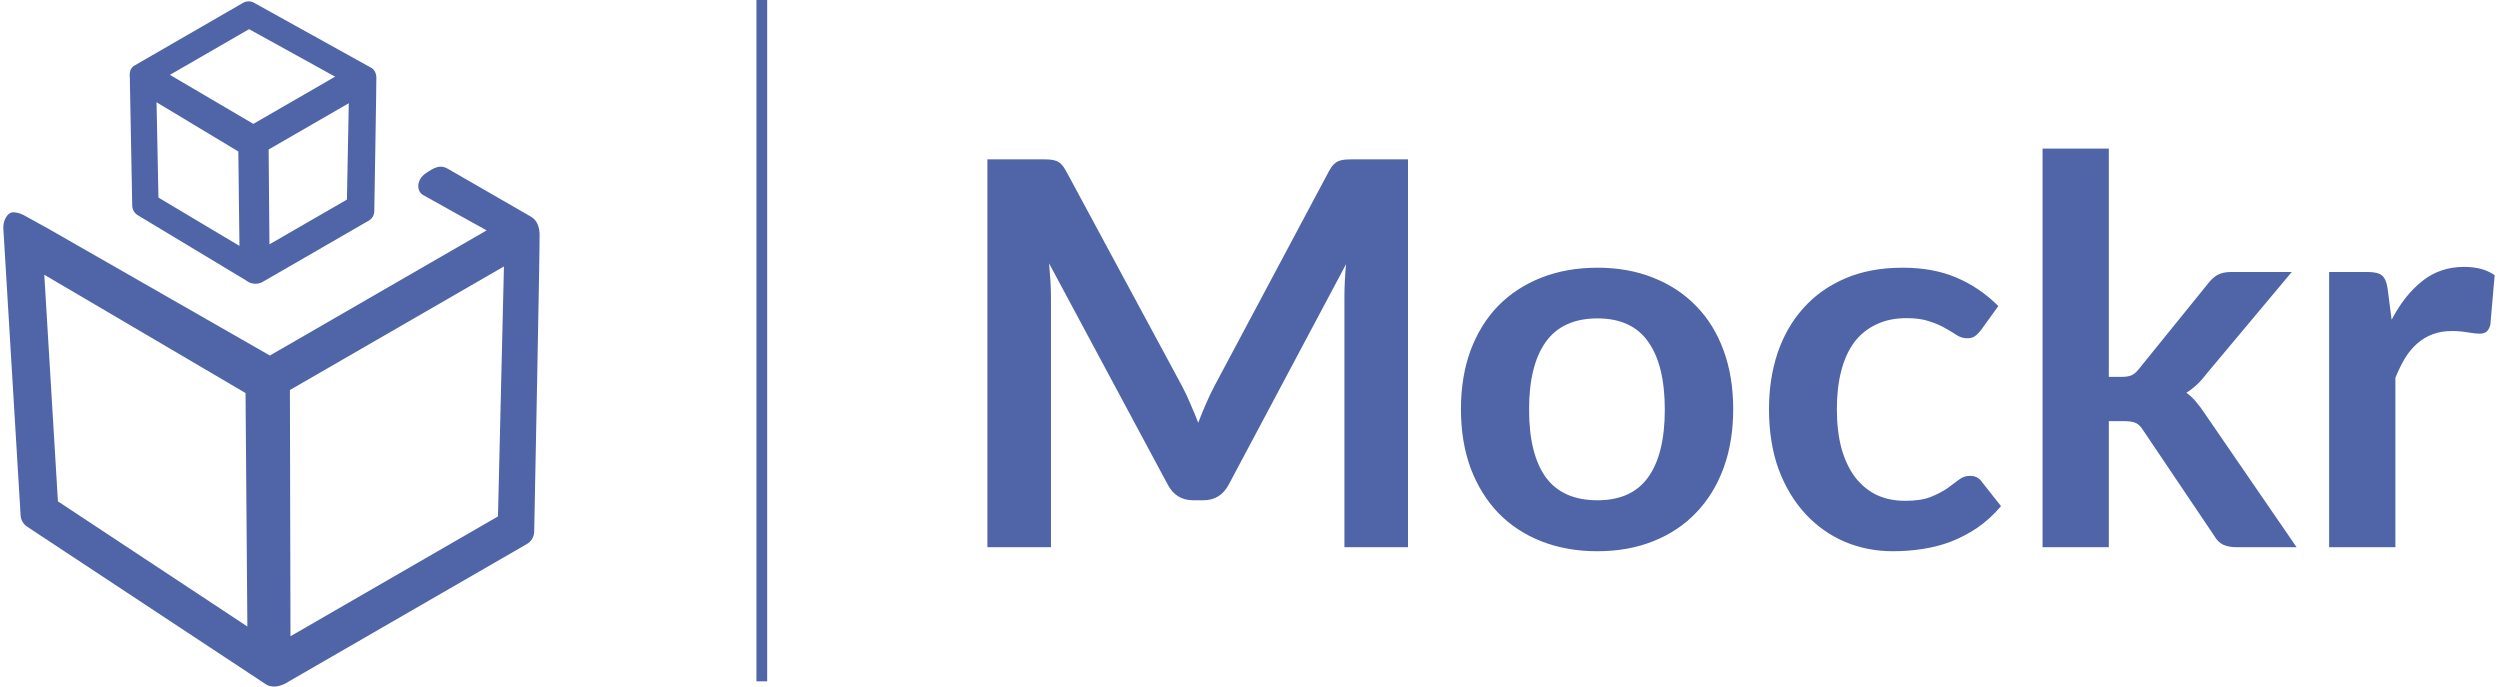
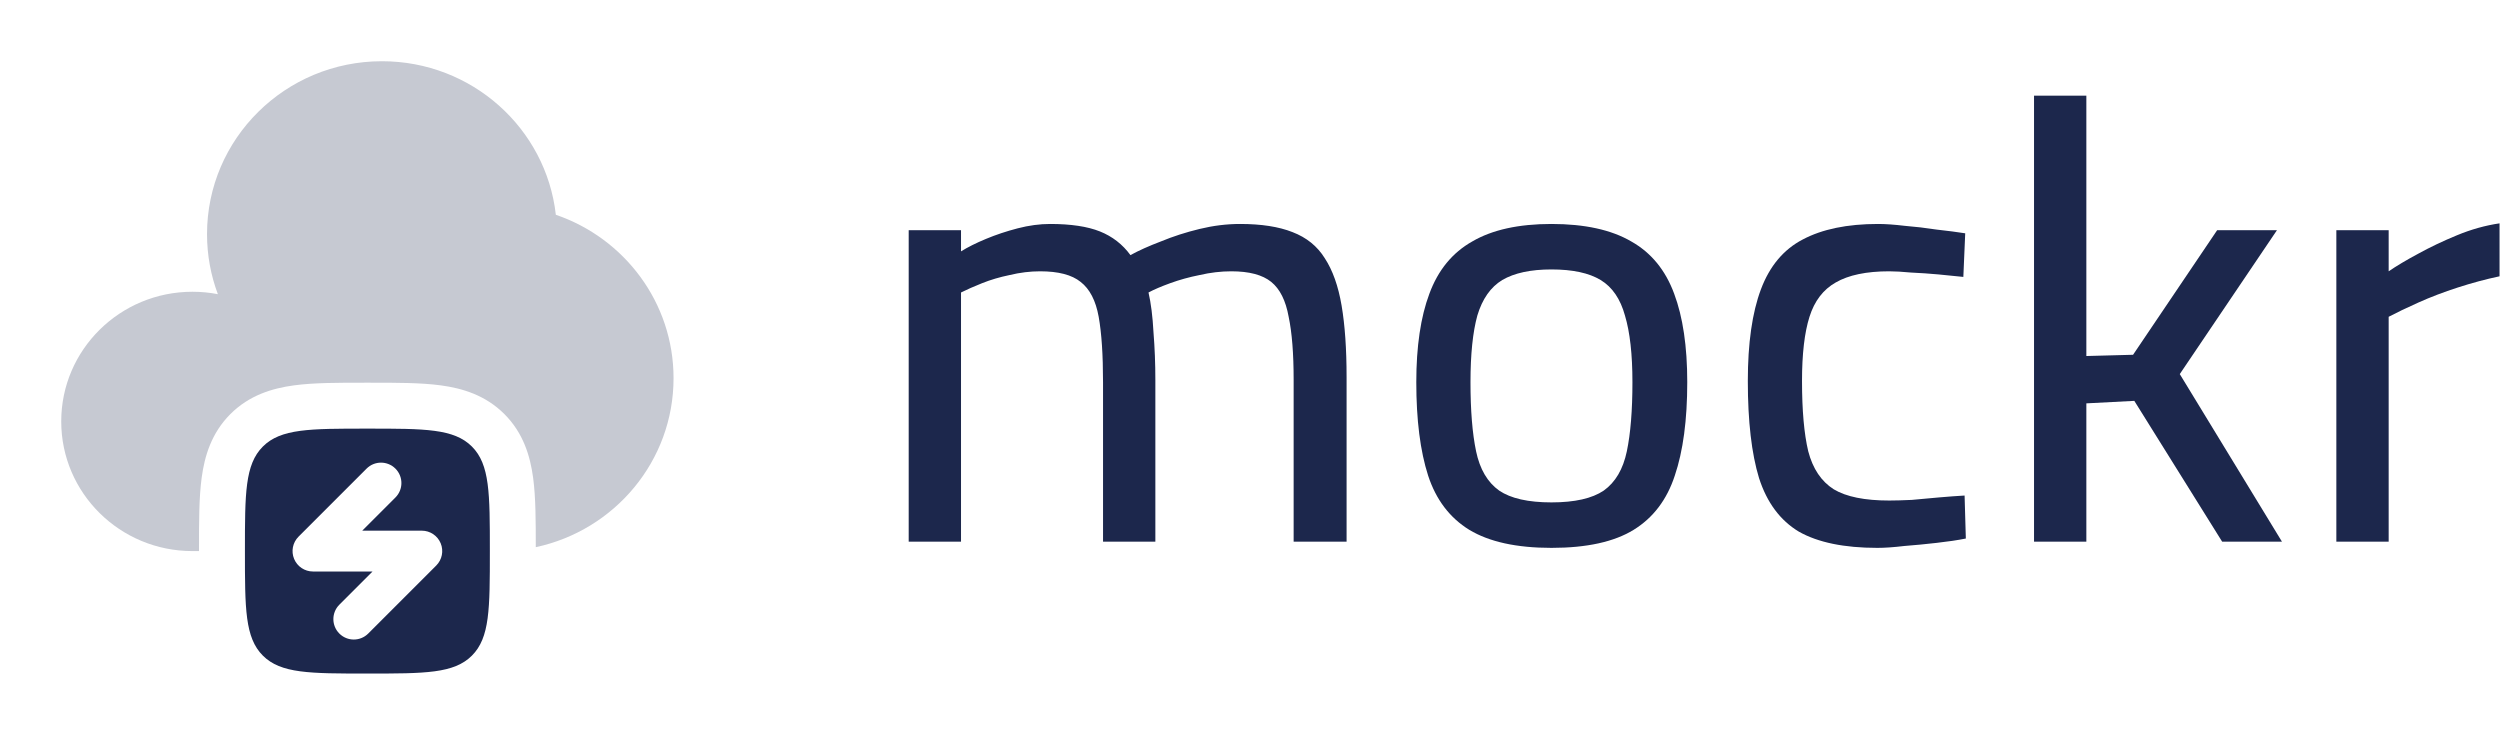
- <svg xmlns="http://www.w3.org/2000/svg" width="466" height="128" viewBox="0 0 466 128" fill="none">
-   <path d="M262.45 29.7V102H250.6V55.3C250.6 53.433 250.7 51.417 250.9 49.25L229.05 90.3C228.017 92.267 226.433 93.25 224.3 93.25H222.4C220.267 93.25 218.683 92.267 217.65 90.3L195.55 49.1C195.65 50.2 195.733 51.283 195.8 52.35C195.867 53.417 195.9 54.4 195.9 55.3V102H184.05V29.7H194.2C194.8 29.7 195.317 29.717 195.75 29.75C196.183 29.783 196.567 29.867 196.9 30C197.267 30.133 197.583 30.35 197.85 30.65C198.15 30.95 198.433 31.35 198.7 31.85L220.35 72C220.917 73.067 221.433 74.167 221.9 75.3C222.4 76.433 222.883 77.6 223.35 78.8C223.817 77.567 224.3 76.383 224.8 75.25C225.3 74.083 225.833 72.967 226.4 71.9L247.75 31.85C248.017 31.35 248.3 30.95 248.6 30.65C248.9 30.35 249.217 30.133 249.55 30C249.917 29.867 250.317 29.783 250.75 29.75C251.183 29.717 251.7 29.7 252.3 29.7H262.45ZM297.769 49.9C301.569 49.9 305.019 50.517 308.119 51.75C311.252 52.983 313.919 54.733 316.119 57C318.352 59.267 320.069 62.033 321.269 65.3C322.469 68.567 323.069 72.217 323.069 76.25C323.069 80.317 322.469 83.983 321.269 87.25C320.069 90.517 318.352 93.3 316.119 95.6C313.919 97.9 311.252 99.667 308.119 100.9C305.019 102.133 301.569 102.75 297.769 102.75C293.935 102.75 290.452 102.133 287.319 100.9C284.185 99.667 281.502 97.9 279.269 95.6C277.069 93.3 275.352 90.517 274.119 87.25C272.919 83.983 272.319 80.317 272.319 76.25C272.319 72.217 272.919 68.567 274.119 65.3C275.352 62.033 277.069 59.267 279.269 57C281.502 54.733 284.185 52.983 287.319 51.75C290.452 50.517 293.935 49.9 297.769 49.9ZM297.769 93.25C302.035 93.25 305.185 91.817 307.219 88.95C309.285 86.083 310.319 81.883 310.319 76.35C310.319 70.817 309.285 66.6 307.219 63.7C305.185 60.8 302.035 59.35 297.769 59.35C293.435 59.35 290.219 60.817 288.119 63.75C286.052 66.65 285.019 70.85 285.019 76.35C285.019 81.85 286.052 86.05 288.119 88.95C290.219 91.817 293.435 93.25 297.769 93.25ZM369.241 61.55C368.874 62.017 368.507 62.383 368.141 62.65C367.807 62.917 367.307 63.05 366.641 63.05C366.007 63.05 365.391 62.867 364.791 62.5C364.191 62.1 363.474 61.667 362.641 61.2C361.807 60.7 360.807 60.267 359.641 59.9C358.507 59.5 357.091 59.3 355.391 59.3C353.224 59.3 351.324 59.7 349.691 60.5C348.057 61.267 346.691 62.383 345.591 63.85C344.524 65.317 343.724 67.1 343.191 69.2C342.657 71.267 342.391 73.617 342.391 76.25C342.391 78.983 342.674 81.417 343.241 83.55C343.841 85.683 344.691 87.483 345.791 88.95C346.891 90.383 348.224 91.483 349.791 92.25C351.357 92.983 353.124 93.35 355.091 93.35C357.057 93.35 358.641 93.117 359.841 92.65C361.074 92.15 362.107 91.617 362.941 91.05C363.774 90.45 364.491 89.917 365.091 89.45C365.724 88.95 366.424 88.7 367.191 88.7C368.191 88.7 368.941 89.083 369.441 89.85L372.991 94.35C371.624 95.95 370.141 97.3 368.541 98.4C366.941 99.467 365.274 100.333 363.541 101C361.841 101.633 360.074 102.083 358.241 102.35C356.441 102.617 354.641 102.75 352.841 102.75C349.674 102.75 346.691 102.167 343.891 101C341.091 99.8 338.641 98.067 336.541 95.8C334.441 93.533 332.774 90.767 331.541 87.5C330.341 84.2 329.741 80.45 329.741 76.25C329.741 72.483 330.274 69 331.341 65.8C332.441 62.567 334.041 59.783 336.141 57.45C338.241 55.083 340.841 53.233 343.941 51.9C347.041 50.567 350.607 49.9 354.641 49.9C358.474 49.9 361.824 50.517 364.691 51.75C367.591 52.983 370.191 54.75 372.491 57.05L369.241 61.55ZM393.083 27.7V70.25H395.383C396.216 70.25 396.866 70.15 397.333 69.95C397.833 69.717 398.333 69.267 398.833 68.6L411.583 52.85C412.116 52.15 412.699 51.617 413.333 51.25C413.999 50.883 414.849 50.7 415.883 50.7H427.183L411.233 69.75C410.099 71.25 408.866 72.4 407.533 73.2C408.233 73.7 408.849 74.283 409.383 74.95C409.949 75.617 410.483 76.333 410.983 77.1L428.083 102H416.933C415.966 102 415.133 101.85 414.433 101.55C413.733 101.217 413.149 100.633 412.683 99.8L399.583 80.35C399.116 79.583 398.633 79.083 398.133 78.85C397.633 78.617 396.883 78.5 395.883 78.5H393.083V102H380.733V27.7H393.083ZM445.801 59.6C447.401 56.533 449.301 54.133 451.501 52.4C453.701 50.633 456.301 49.75 459.301 49.75C461.667 49.75 463.567 50.267 465.001 51.3L464.201 60.55C464.034 61.15 463.784 61.583 463.451 61.85C463.151 62.083 462.734 62.2 462.201 62.2C461.701 62.2 460.951 62.117 459.951 61.95C458.984 61.783 458.034 61.7 457.101 61.7C455.734 61.7 454.517 61.9 453.451 62.3C452.384 62.7 451.417 63.283 450.551 64.05C449.717 64.783 448.967 65.683 448.301 66.75C447.667 67.817 447.067 69.033 446.501 70.4V102H434.151V50.7H441.401C442.667 50.7 443.551 50.933 444.051 51.4C444.551 51.833 444.884 52.633 445.051 53.8L445.801 59.6Z" fill="#5064A8" />
-   <rect x="141" width="2" height="127" fill="#5064A8" />
-   <path d="M2.05 39.63C1.079 40.067 0.559 41.401 0.625 42.615L3.84 96.057C3.863 96.482 3.986 96.895 4.199 97.263C4.412 97.631 4.708 97.944 5.064 98.177L49.726 127.661C51.627 128.621 53.728 127.086 53.963 126.95L98.211 101.404C99.029 100.931 99.551 100.061 99.574 99.099C99.574 99.099 100.669 44.383 100.58 43.505C100.463 41.676 99.753 40.89 99.025 40.419L83.419 31.427C82.078 30.664 81 31.163 79.315 32.335C77.637 33.503 77.568 35.601 78.876 36.355C80.18 37.119 90.713 42.942 90.713 42.942L50.306 66.27L8.826 42.528L4.377 40.079C3.462 39.611 2.56 39.478 2.054 39.637L2.05 39.63ZM93.935 49.656L92.824 96.262L54.146 118.593L54.038 72.7L93.932 49.667L93.935 49.656ZM45.769 73.263L46.11 116.782L10.797 93.454L8.255 51.214L45.769 73.263ZM47.311 0.495L69.011 12.533C70.325 13.149 70.149 14.702 70.149 14.702C70.186 14.814 69.765 39.386 69.765 39.386C69.76 39.738 69.664 40.084 69.485 40.388C69.307 40.692 69.052 40.945 68.747 41.121L48.971 52.539C48.33 52.909 47.025 53.226 45.764 52.209L25.554 40.041C25.298 39.863 25.084 39.63 24.927 39.359C24.771 39.089 24.677 38.787 24.651 38.476L24.205 14.869L24.288 15.011C24.259 14.961 24.218 14.89 24.217 14.824L24.185 14.226C24.126 13.482 24.319 12.65 25.03 12.239L45.304 0.534C45.608 0.358 45.952 0.262 46.303 0.255C46.654 0.248 47.001 0.33 47.311 0.495ZM44.634 45.833L44.424 28.236L29.179 19.064L29.535 36.832L44.634 45.833ZM62.466 14.291L46.427 5.435L31.673 13.953L47.221 23.092L62.466 14.291ZM50.073 27.867L50.225 45.545L64.666 37.208L65.012 19.242L50.073 27.867Z" fill="#5064A8" />
+ <svg xmlns="http://www.w3.org/2000/svg" width="575" height="169" viewBox="0 0 575 169" fill="none">
+   <path d="M537.36 124.577V52.945H549.394V62.4C551.209 61.159 553.453 59.822 556.127 58.389C558.897 56.861 561.906 55.428 565.153 54.091C568.4 52.754 571.648 51.847 574.895 51.369V63.547C571.743 64.215 568.544 65.075 565.296 66.125C562.049 67.176 559.04 68.322 556.271 69.564C553.501 70.805 551.209 71.904 549.394 72.859V124.577H537.36Z" fill="#1C274C" />
+   <path d="M467.826 124.577V22H479.861V81.884L490.605 81.598L509.946 52.945H523.699L501.35 86.039L524.846 124.577H511.092L490.892 92.199L479.861 92.772V124.577H467.826Z" fill="#1C274C" />
+   <path d="M431.799 126.01C424.158 126.01 418.141 124.768 413.748 122.285C409.45 119.706 406.394 115.599 404.579 109.964C402.86 104.329 402 96.879 402 87.615C402 78.924 403.003 71.904 405.009 66.555C407.014 61.206 410.214 57.386 414.607 55.094C419.096 52.706 424.875 51.512 431.942 51.512C433.661 51.512 435.715 51.656 438.103 51.942C440.49 52.133 442.926 52.42 445.409 52.802C447.988 53.088 450.185 53.375 451.999 53.661L451.569 63.69C449.85 63.499 447.94 63.308 445.839 63.117C443.738 62.926 441.636 62.782 439.535 62.687C437.53 62.496 435.858 62.4 434.521 62.4C429.268 62.4 425.161 63.26 422.2 64.979C419.335 66.603 417.329 69.229 416.183 72.859C415.037 76.488 414.464 81.407 414.464 87.615C414.464 94.396 414.942 99.792 415.897 103.804C416.947 107.815 418.905 110.728 421.771 112.543C424.636 114.262 428.886 115.122 434.521 115.122C435.858 115.122 437.577 115.074 439.679 114.978C441.78 114.787 443.881 114.596 445.982 114.405C448.179 114.214 450.137 114.071 451.856 113.975L452.142 123.861C450.232 124.243 447.988 124.577 445.409 124.863C442.926 125.15 440.443 125.389 437.959 125.58C435.572 125.866 433.518 126.01 431.799 126.01Z" fill="#1C274C" />
+   <path d="M356.836 126.01C348.813 126.01 342.51 124.625 337.925 121.855C333.436 119.085 330.284 114.931 328.47 109.391C326.655 103.756 325.748 96.593 325.748 87.901C325.748 79.688 326.751 72.906 328.756 67.558C330.762 62.114 334.057 58.102 338.642 55.524C343.226 52.849 349.291 51.512 356.836 51.512C364.477 51.512 370.589 52.849 375.174 55.524C379.758 58.102 383.053 62.114 385.059 67.558C387.065 72.906 388.068 79.688 388.068 87.901C388.068 96.593 387.113 103.756 385.202 109.391C383.388 114.931 380.236 119.085 375.747 121.855C371.258 124.625 364.954 126.01 356.836 126.01ZM356.836 115.551C362.185 115.551 366.196 114.644 368.87 112.829C371.545 110.919 373.311 107.911 374.171 103.804C375.031 99.697 375.46 94.396 375.46 87.901C375.46 81.502 374.887 76.392 373.741 72.572C372.691 68.752 370.828 66.03 368.154 64.406C365.48 62.782 361.707 61.971 356.836 61.971C352.061 61.971 348.288 62.782 345.518 64.406C342.844 66.03 340.934 68.752 339.788 72.572C338.737 76.392 338.212 81.502 338.212 87.901C338.212 94.396 338.642 99.697 339.501 103.804C340.361 107.911 342.128 110.919 344.802 112.829C347.476 114.644 351.488 115.551 356.836 115.551Z" fill="#1C274C" />
+   <path d="M209 124.577V52.945H221.034V57.816C222.562 56.861 224.473 55.906 226.765 54.951C229.057 53.996 231.492 53.184 234.071 52.515C236.65 51.847 239.133 51.512 241.521 51.512C246.296 51.512 250.117 52.085 252.982 53.231C255.847 54.378 258.187 56.192 260.002 58.675C261.912 57.625 264.252 56.574 267.022 55.524C269.792 54.378 272.752 53.422 275.904 52.658C279.056 51.894 282.16 51.512 285.216 51.512C290.087 51.512 294.099 52.133 297.251 53.375C300.498 54.616 302.981 56.622 304.7 59.392C306.515 62.162 307.804 65.791 308.568 70.28C309.333 74.769 309.715 80.261 309.715 86.755V124.577H297.537V87.328C297.537 81.311 297.155 76.488 296.391 72.859C295.722 69.134 294.385 66.46 292.38 64.836C290.374 63.212 287.318 62.4 283.211 62.4C280.823 62.4 278.388 62.687 275.904 63.26C273.517 63.737 271.272 64.358 269.171 65.122C267.07 65.886 265.398 66.603 264.157 67.271C264.73 69.755 265.112 72.811 265.303 76.44C265.589 79.974 265.733 83.651 265.733 87.472V124.577H253.698V87.901C253.698 81.598 253.364 76.584 252.696 72.859C252.027 69.134 250.642 66.46 248.541 64.836C246.535 63.212 243.431 62.4 239.229 62.4C236.936 62.4 234.596 62.687 232.209 63.26C229.917 63.737 227.815 64.358 225.905 65.122C223.995 65.886 222.371 66.603 221.034 67.271V124.577H209Z" fill="#1C274C" />
+   <path d="M45.771 126.12L45.771 126.75H44.262C27.595 126.75 14.083 113.398 14.083 96.926C14.083 80.455 27.595 67.103 44.262 67.103C46.263 67.103 48.218 67.295 50.11 67.662C48.496 63.359 47.615 58.705 47.615 53.848C47.615 31.887 65.63 14.083 87.853 14.083C108.554 14.083 125.603 29.531 127.842 49.397C143.601 54.786 154.917 69.58 154.917 86.985C154.917 106.047 141.345 121.976 123.229 125.85C123.23 119.86 123.221 114.369 122.619 109.889C121.946 104.883 120.363 99.592 116.011 95.239C111.658 90.888 106.367 89.304 101.361 88.631C96.814 88.019 91.225 88.02 85.13 88.021H84.5H83.87C77.775 88.02 72.186 88.019 67.639 88.631C62.633 89.304 57.342 90.888 52.989 95.239C48.637 99.592 47.054 104.883 46.381 109.889C45.769 114.436 45.77 120.024 45.771 126.12Z" fill="#C6C9D2" />
+   <path fill-rule="evenodd" clip-rule="evenodd" d="M84.5 154.917C71.222 154.917 64.583 154.917 60.458 150.792C56.333 146.667 56.333 140.028 56.333 126.75C56.333 113.472 56.333 106.833 60.458 102.708C64.583 98.583 71.222 98.583 84.5 98.583C97.778 98.583 104.417 98.583 108.542 102.708C112.667 106.833 112.667 113.472 112.667 126.75C112.667 140.028 112.667 146.667 108.542 150.792C104.417 154.917 97.778 154.917 84.5 154.917ZM90.95 114.421C92.782 112.588 92.782 109.615 90.95 107.783C89.116 105.949 86.144 105.949 84.311 107.783L68.662 123.431C67.32 124.773 66.918 126.792 67.644 128.546C68.371 130.3 70.083 131.445 71.981 131.445H85.685L78.051 139.079C76.218 140.912 76.218 143.884 78.051 145.717C79.884 147.551 82.856 147.551 84.69 145.717L100.338 130.069C101.681 128.727 102.082 126.708 101.356 124.954C100.629 123.2 98.917 122.055 97.019 122.055H83.315L90.95 114.421Z" fill="#1C274C" />
</svg>
